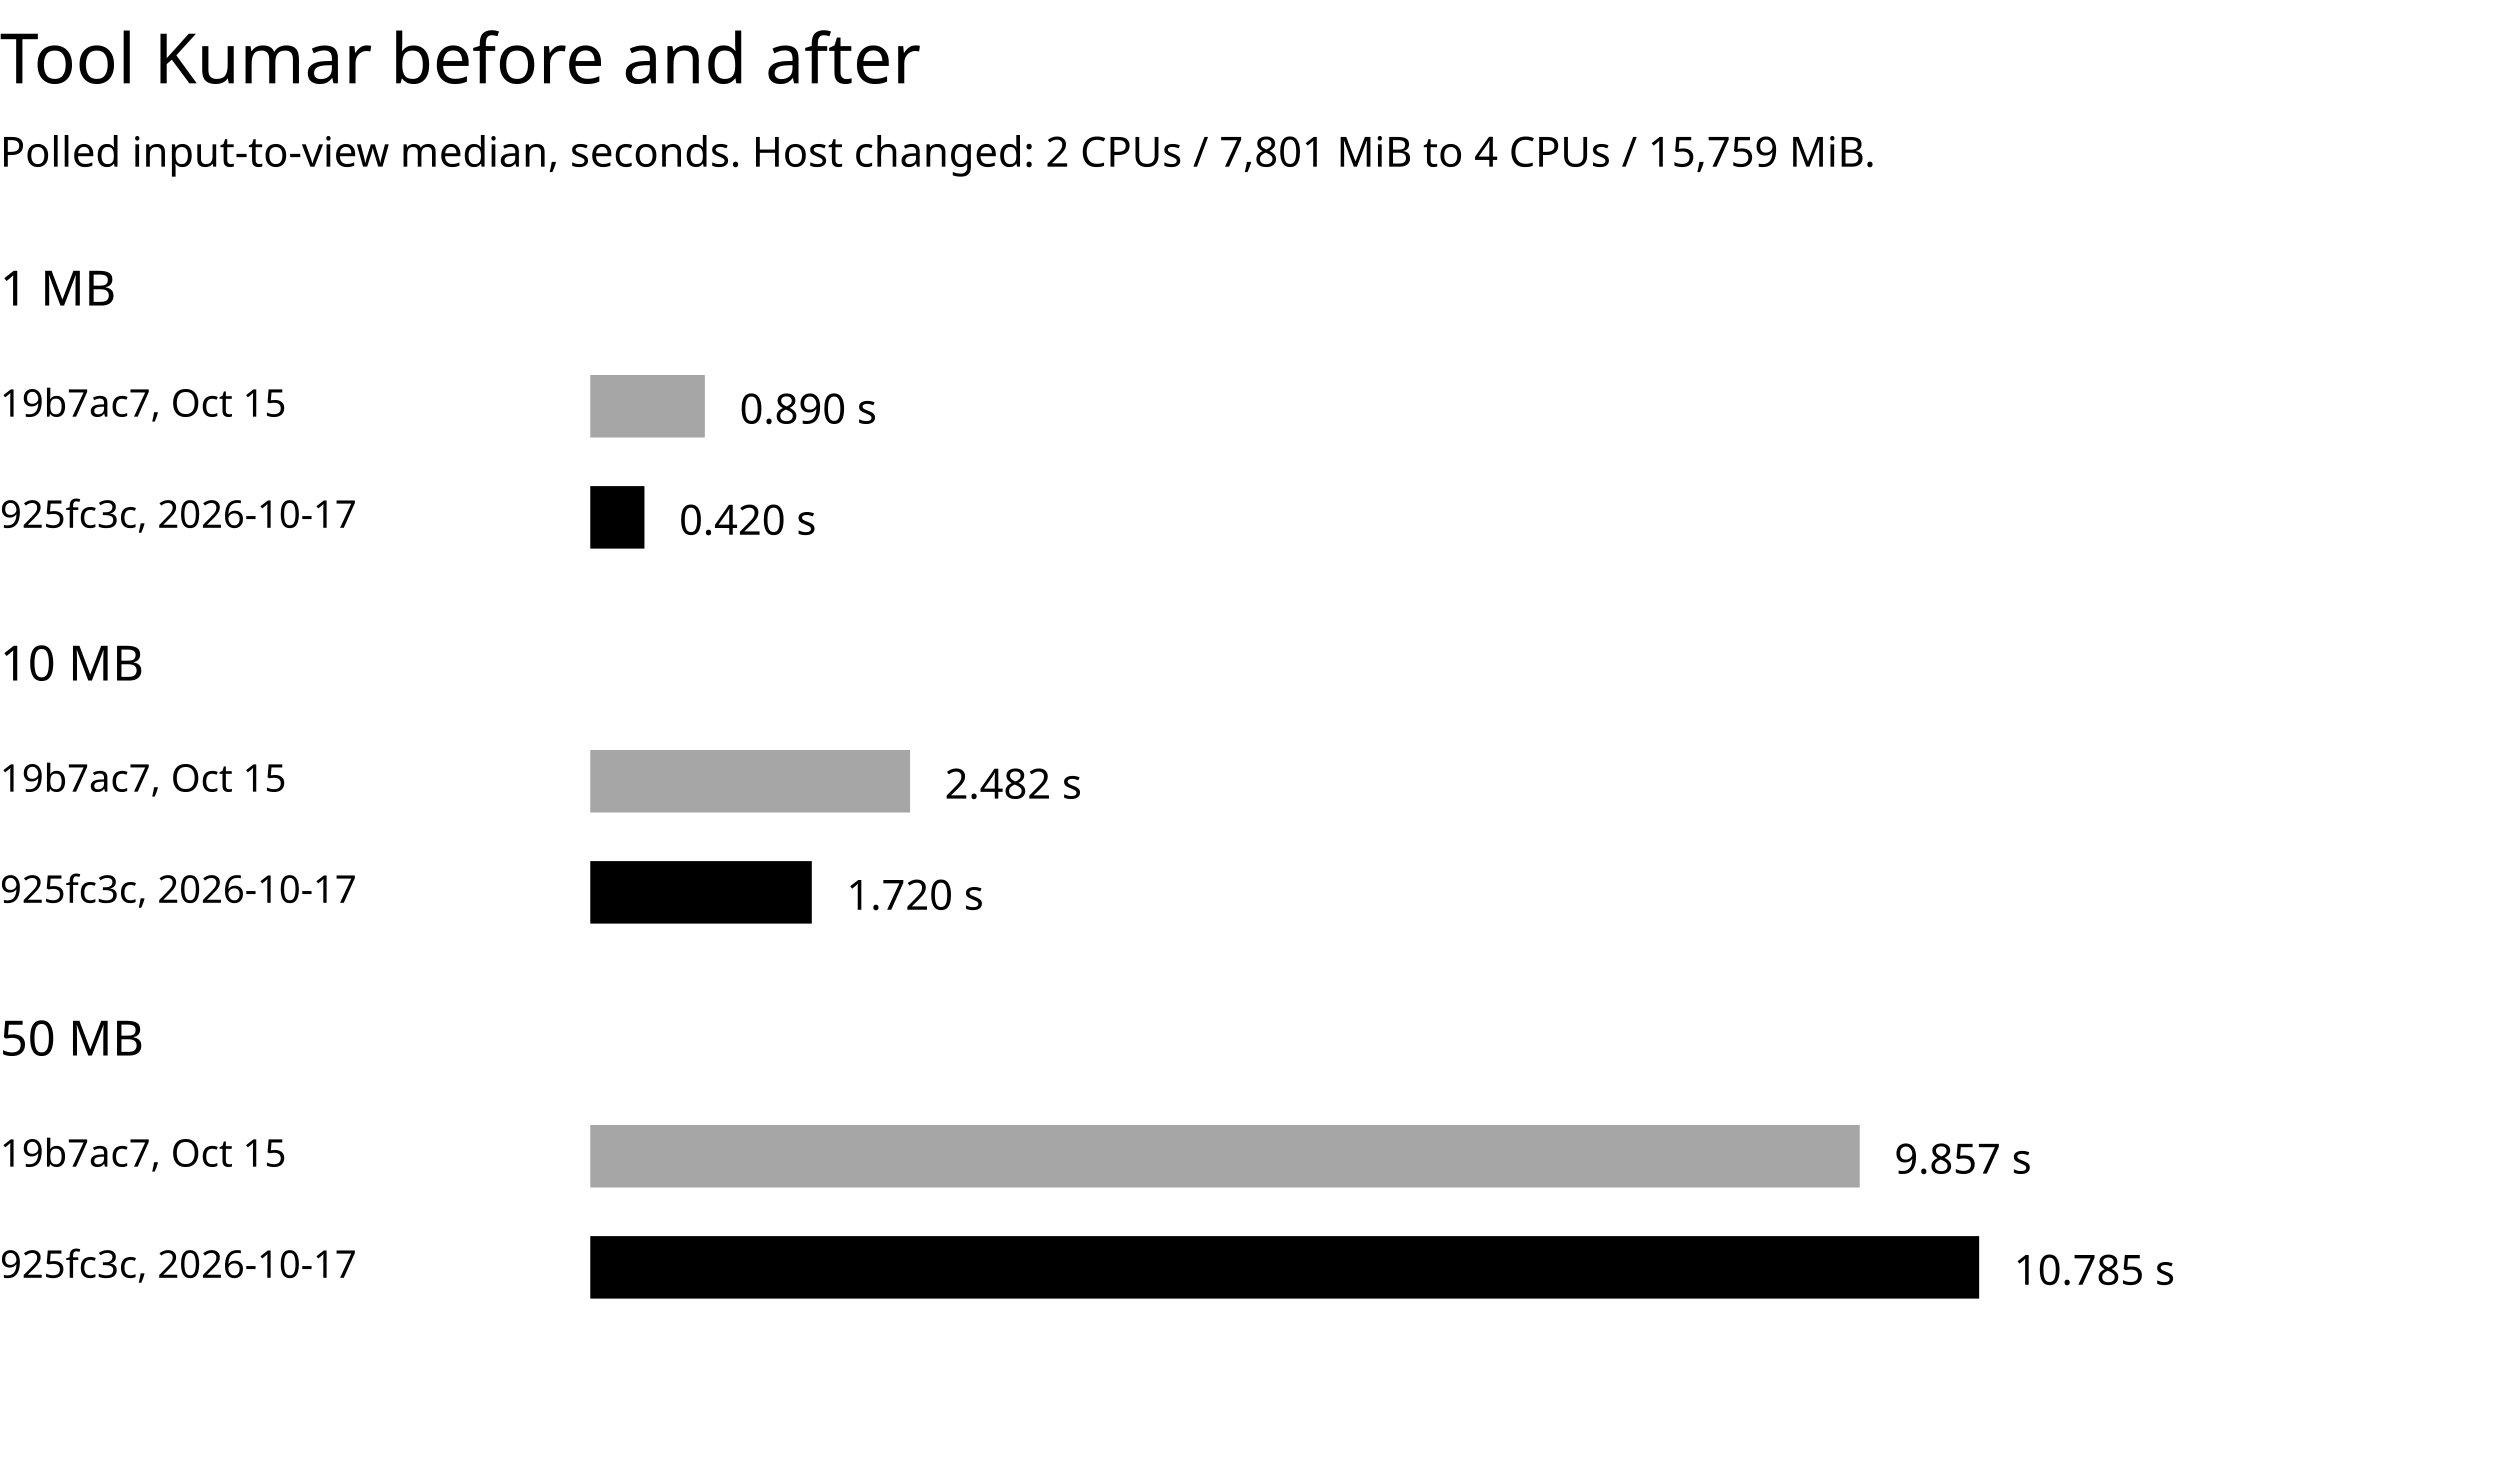
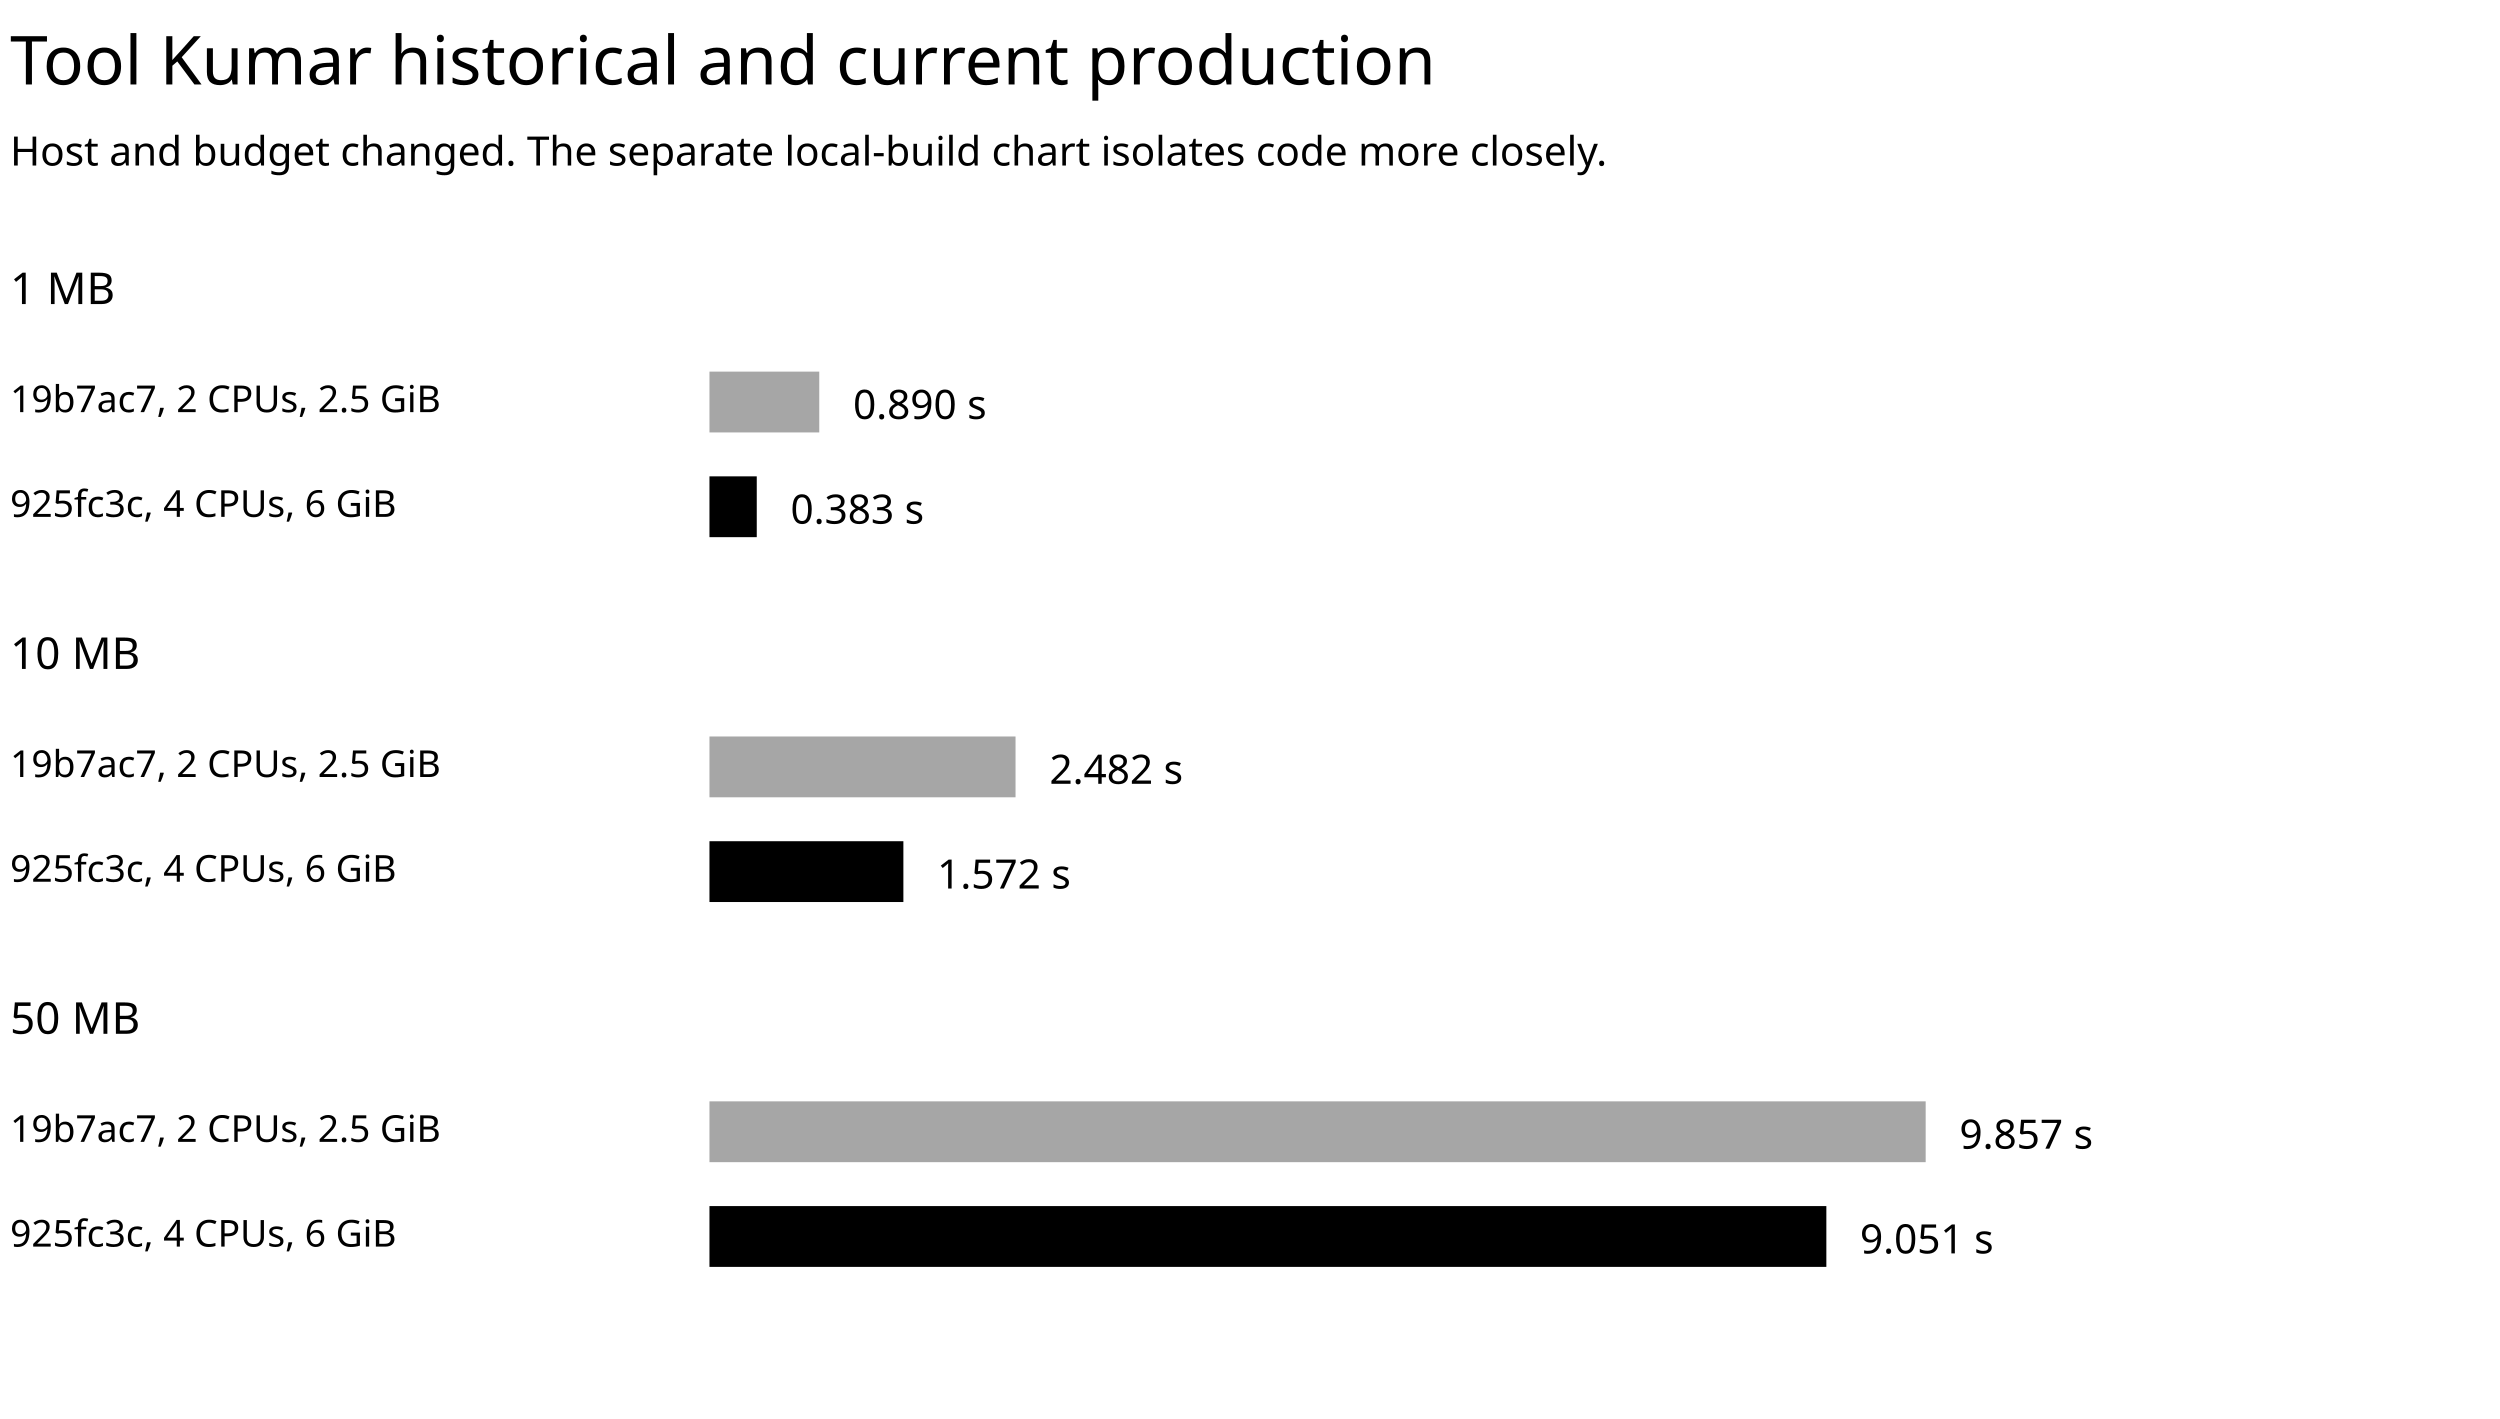
- <svg xmlns="http://www.w3.org/2000/svg" viewBox="0 0 720 420" role="img" aria-labelledby="title desc">
+ <svg xmlns="http://www.w3.org/2000/svg" viewBox="0 0 740 420" role="img" aria-labelledby="title desc">
  <style>:root{color-scheme:light dark;color:light-dark(#17212e,#e2e8f0)}</style>
-   <g fill="currentColor" font-family="system-ui, sans-serif">
-     <text x="0" y="24" font-size="20">Tool Kumar before and after</text>
-     <text x="0" y="48" font-size="12">Polled input-to-view median, seconds. Host changed: 2 CPUs / 7,801 MiB to 4 CPUs / 15,759 MiB.</text>
-     <text x="0" y="88" font-size="14">1 MB</text>
-     <text x="0" y="120" font-size="11">19b7ac7, Oct 15</text>
-     <rect x="170" y="108" width="33.0" height="18" fill-opacity="0.35" />
-     <text x="213.009" y="122" font-size="12">0.890 s</text>
-     <text x="0" y="152" font-size="11">925fc3c, 2026-10-17</text>
-     <rect x="170" y="140" width="15.6" height="18" fill-opacity="1" />
-     <text x="195.577" y="154" font-size="12">0.420 s</text>
-     <text x="0" y="196" font-size="14">10 MB</text>
-     <text x="0" y="228" font-size="11">19b7ac7, Oct 15</text>
-     <rect x="170" y="216" width="92.1" height="18" fill-opacity="0.35" />
-     <text x="272.054" y="230" font-size="12">2.482 s</text>
-     <text x="0" y="260" font-size="11">925fc3c, 2026-10-17</text>
-     <rect x="170" y="248" width="63.8" height="18" fill-opacity="1" />
-     <text x="243.792" y="262" font-size="12">1.720 s</text>
-     <text x="0" y="304" font-size="14">50 MB</text>
-     <text x="0" y="336" font-size="11">19b7ac7, Oct 15</text>
-     <rect x="170" y="324" width="365.6" height="18" fill-opacity="0.35" />
-     <text x="545.582" y="338" font-size="12">9.857 s</text>
-     <text x="0" y="368" font-size="11">925fc3c, 2026-10-17</text>
-     <rect x="170" y="356" width="400.0" height="18" fill-opacity="1" />
-     <text x="580.0" y="370" font-size="12">10.785 s</text>
+   <g fill="currentColor" font-family="system-ui,sans-serif">
+     <text x="3" y="25" font-size="20">Tool Kumar historical and current production</text>
+     <text x="3" y="49" font-size="12">Host and budget changed. The separate local-build chart isolates code more closely.</text>
+     <text x="3" y="90" font-size="13">1 MB</text>
+     <text x="3" y="122" font-size="11">19b7ac7, 2 CPUs, 2.5 GiB</text>
+     <rect x="210" y="110" width="32.5" height="18" fill-opacity="0.35" />
+     <text x="252.505" y="124" font-size="12">0.890 s</text>
+     <text x="3" y="153" font-size="11">925fc3c, 4 CPUs, 6 GiB</text>
+     <rect x="210" y="141" width="14.0" height="18" fill-opacity="1" />
+     <text x="233.988" y="155" font-size="12">0.383 s</text>
+     <text x="3" y="198" font-size="13">10 MB</text>
+     <text x="3" y="230" font-size="11">19b7ac7, 2 CPUs, 2.5 GiB</text>
+     <rect x="210" y="218" width="90.6" height="18" fill-opacity="0.35" />
+     <text x="310.648" y="232" font-size="12">2.482 s</text>
+     <text x="3" y="261" font-size="11">925fc3c, 4 CPUs, 6 GiB</text>
+     <rect x="210" y="249" width="57.4" height="18" fill-opacity="1" />
+     <text x="277.413" y="263" font-size="12">1.572 s</text>
+     <text x="3" y="306" font-size="13">50 MB</text>
+     <text x="3" y="338" font-size="11">19b7ac7, 2 CPUs, 2.5 GiB</text>
+     <rect x="210" y="326" width="360.0" height="18" fill-opacity="0.35" />
+     <text x="580.0" y="340" font-size="12">9.857 s</text>
+     <text x="3" y="369" font-size="11">925fc3c, 4 CPUs, 6 GiB</text>
+     <rect x="210" y="357" width="330.6" height="18" fill-opacity="1" />
+     <text x="550.563" y="371" font-size="12">9.051 s</text>
  </g>
</svg>
